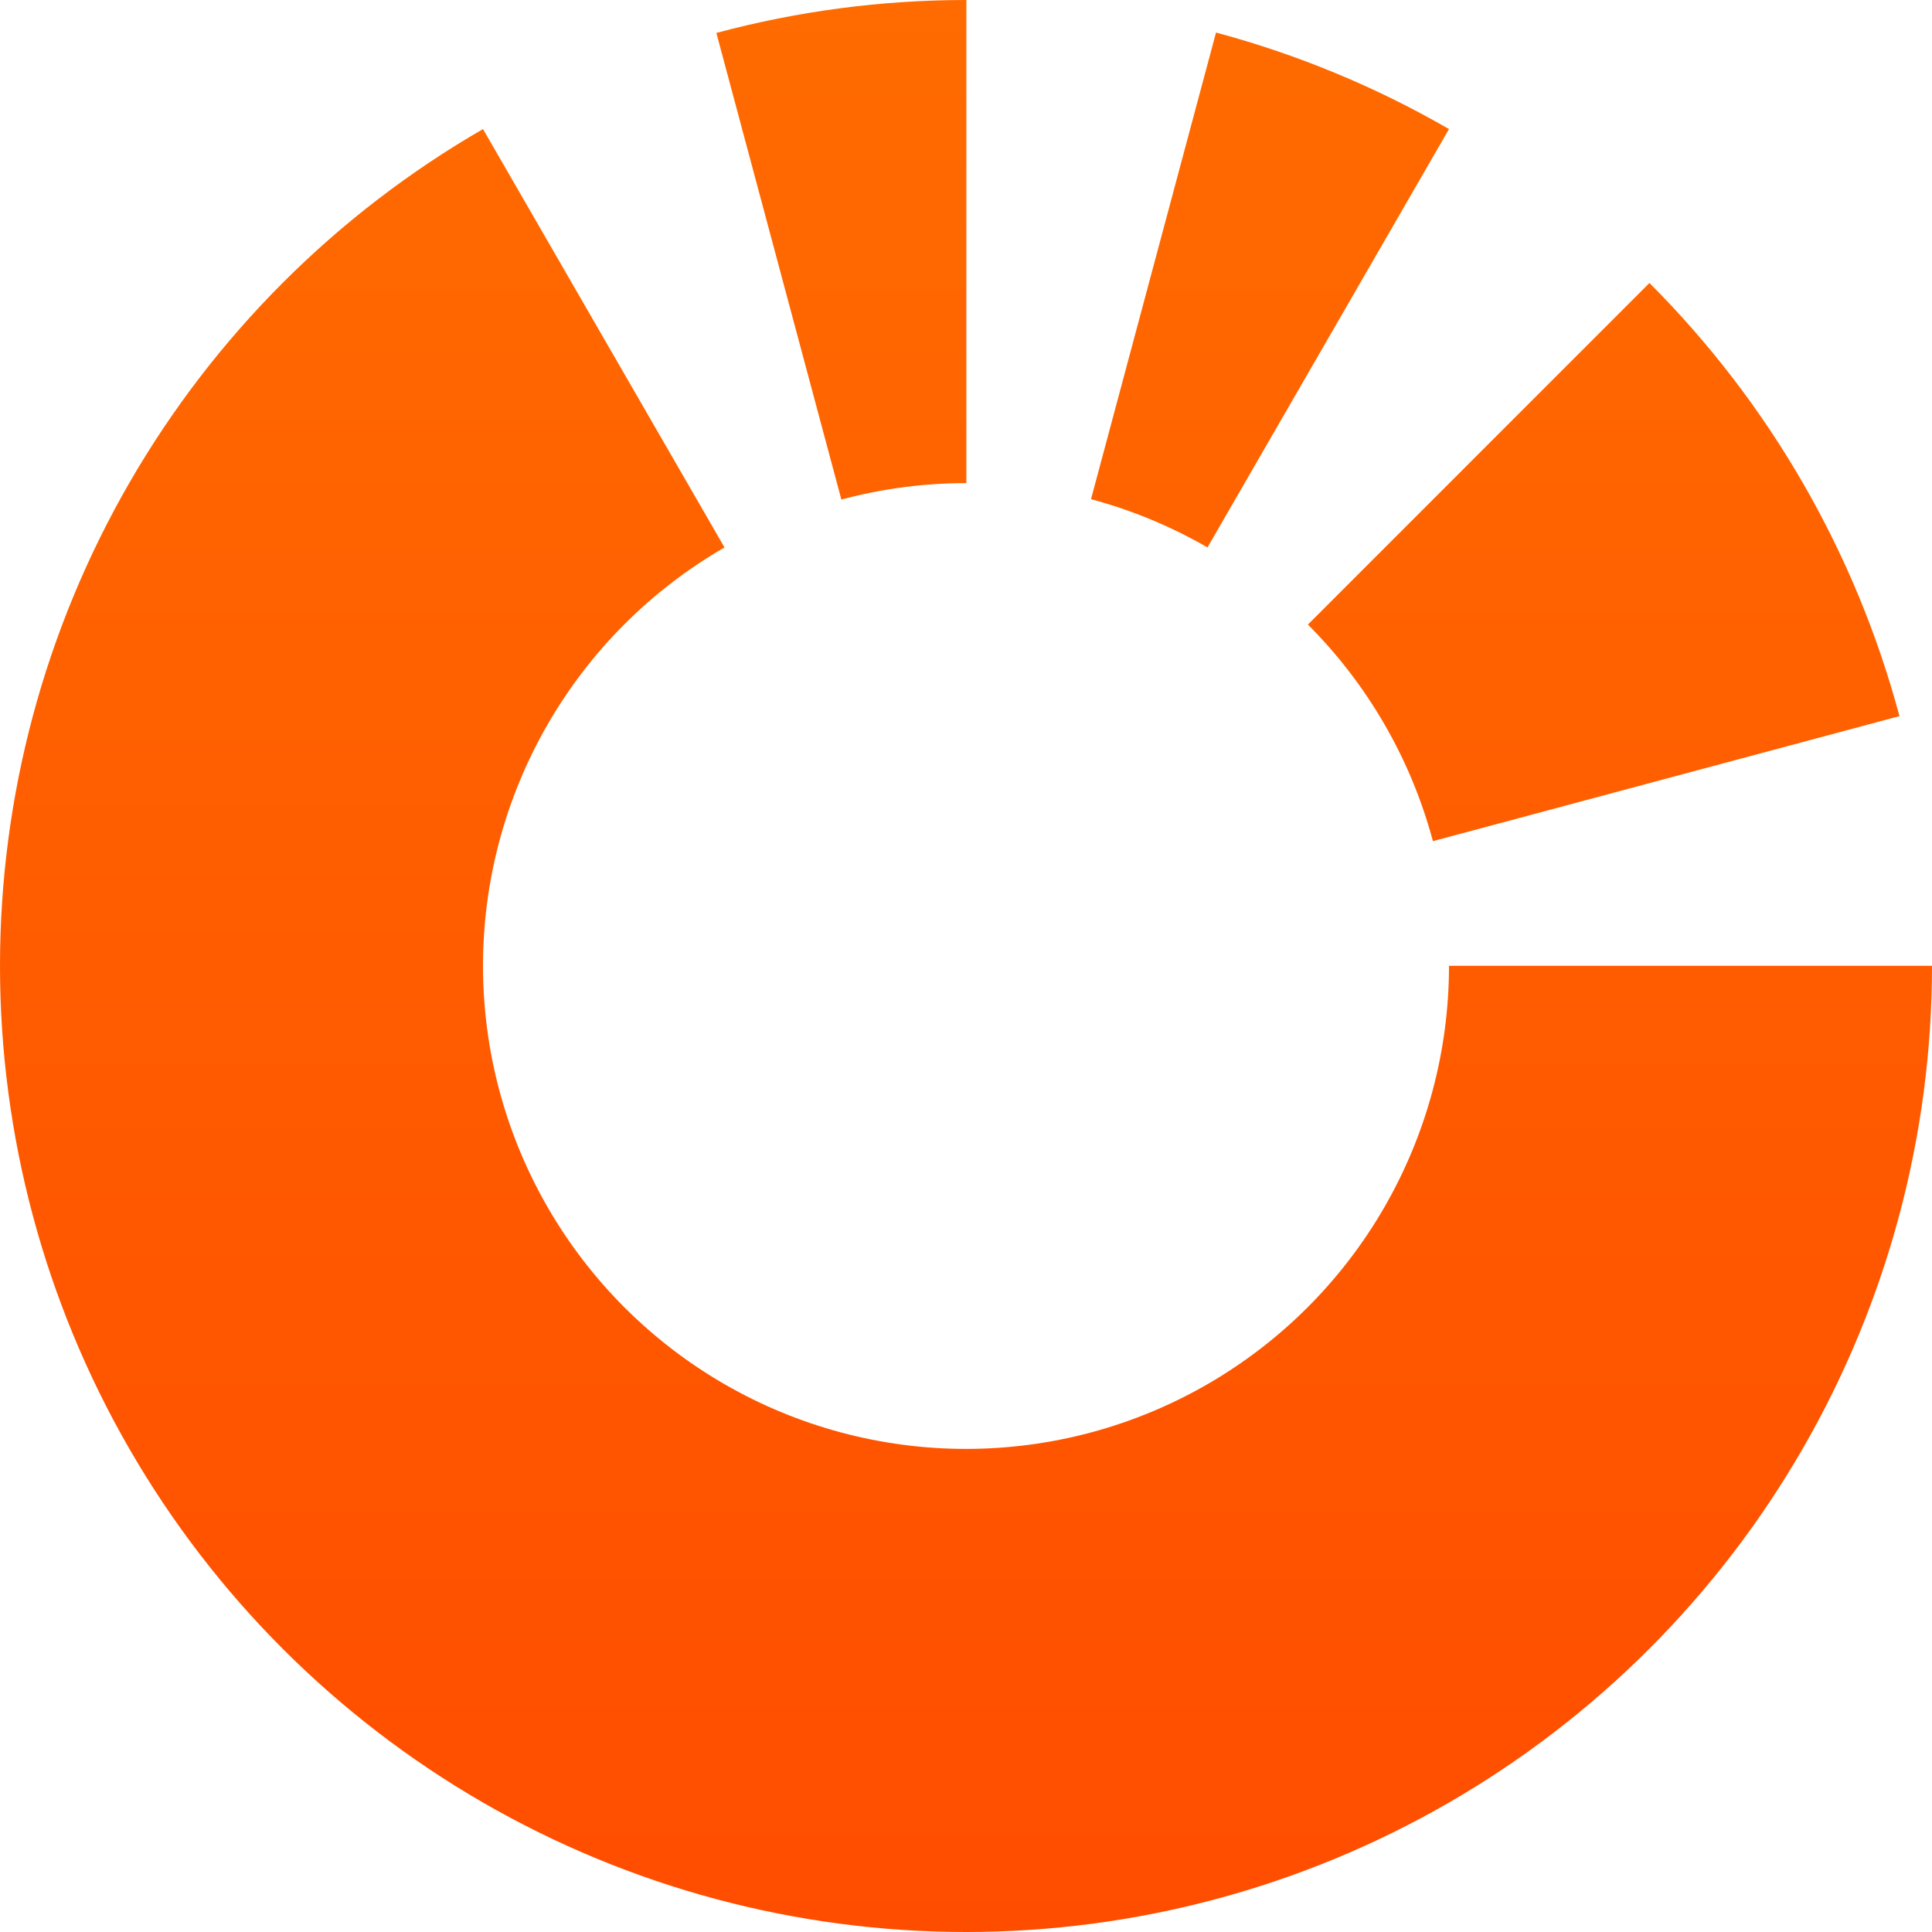
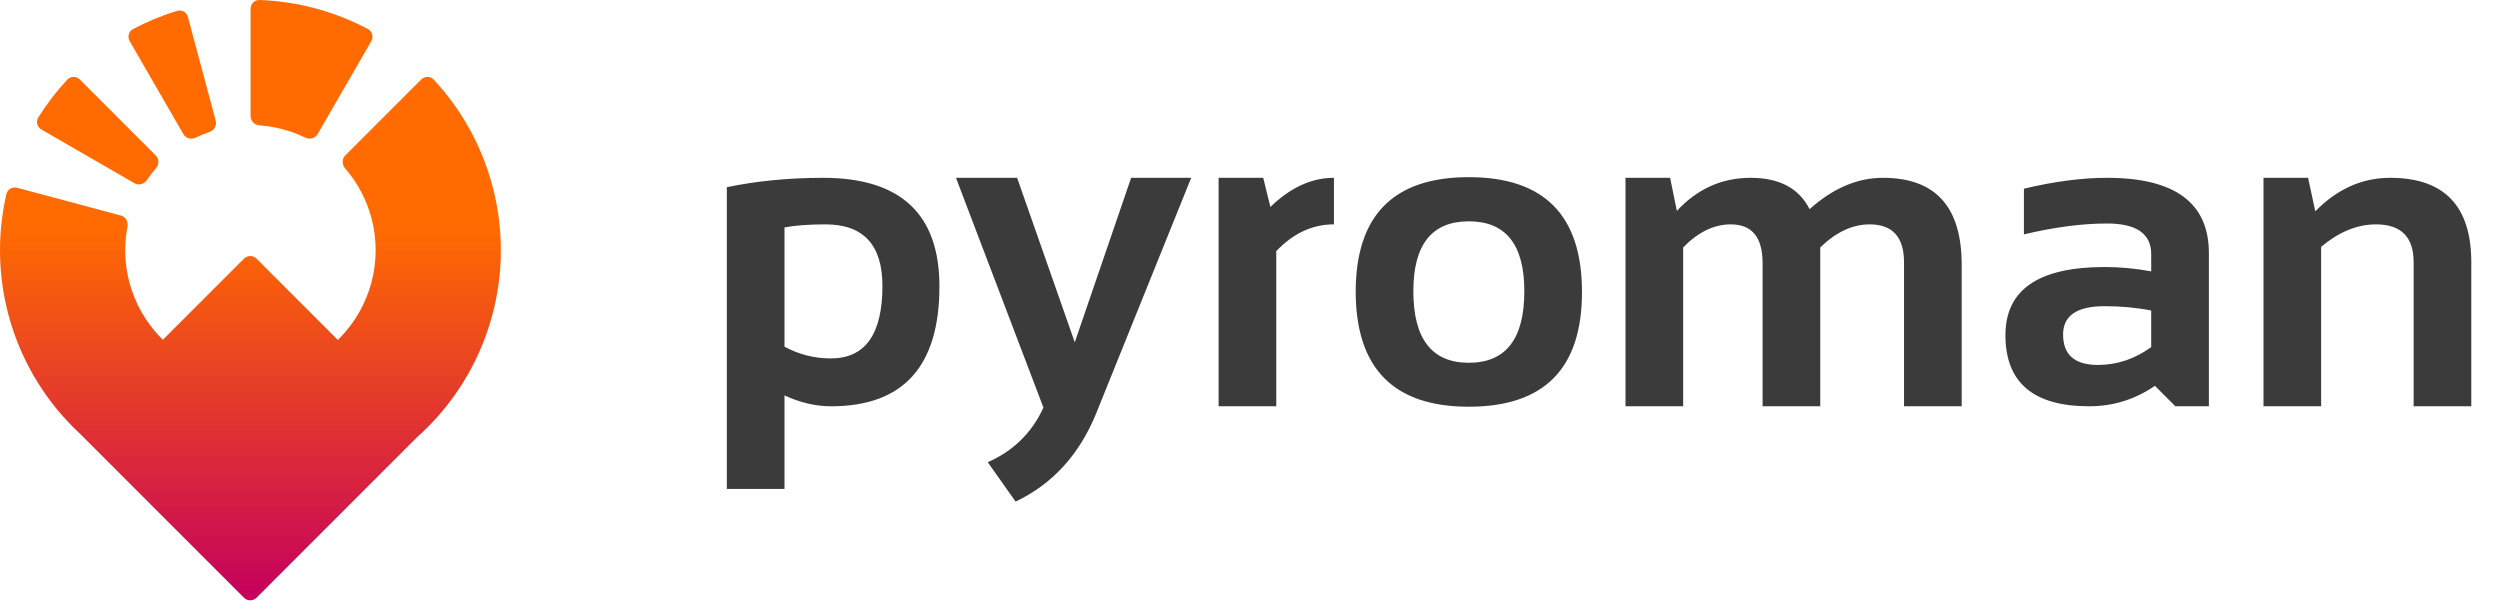
- <svg xmlns="http://www.w3.org/2000/svg" width="512" height="512" viewBox="0 0 512 512" fill="none">
-   <path fill-rule="evenodd" clip-rule="evenodd" d="M189.842 8.725C211.452 2.933 233.727 -4.38122e-06 256.099 0V128.025C244.913 128.025 233.775 129.491 222.971 132.387L189.842 8.725ZM384 34.205C364.625 23.017 343.868 14.417 322.258 8.625L289.129 132.288C299.934 135.183 310.313 139.483 320 145.077L384 34.205ZM477.703 383.975C500.171 345.051 512 300.897 512 255.951H384C384 278.424 378.086 300.501 366.851 319.963C355.617 339.425 339.458 355.587 320 366.823C300.542 378.06 278.469 383.975 256 383.975C233.531 383.975 211.458 378.06 192 366.823C172.542 355.587 156.383 339.425 145.149 319.963C133.914 300.501 128 278.424 128 255.951C128 233.478 133.914 211.401 145.149 191.939C156.383 172.476 172.542 156.315 192 145.078L128 34.206C89.083 56.679 56.766 89.002 34.297 127.926C11.829 166.851 3.92855e-06 211.005 0 255.951C-3.92855e-06 300.897 11.829 345.051 34.297 383.975C56.766 422.9 89.083 455.223 128 477.696C166.917 500.169 211.063 512 256 512C300.937 512 345.083 500.169 384 477.696C422.917 455.223 455.234 422.9 477.703 383.975ZM503.376 189.779C491.746 146.364 468.894 106.777 437.119 74.995L346.609 165.522C362.497 181.413 373.923 201.207 379.738 222.914L503.376 189.779Z" fill="url(#paint0_linear)" />
+ <svg xmlns="http://www.w3.org/2000/svg" width="561" height="135" viewBox="0 0 561 135" fill="none">
+   <path d="M176.043 77.791C179.266 79.549 182.732 80.427 186.443 80.427C194.158 80.427 198.016 75.008 198.016 64.168C198.016 54.956 193.751 50.349 185.223 50.349C181.544 50.349 178.484 50.577 176.043 51.033V77.791ZM163.104 42C169.907 40.6 177.101 39.9 184.686 39.9C202.101 39.9 210.809 48.022 210.809 64.265C210.809 82.202 202.703 91.17 186.492 91.17C183.042 91.17 179.559 90.356 176.043 88.728V109.724H163.104V42ZM214.52 39.9H228.24L241.18 76.814L253.826 39.9H267.303L246.014 92.683C242.238 101.993 236.199 108.618 227.898 112.556L221.648 103.719C227.378 101.212 231.544 97.127 234.148 91.463L214.52 39.9ZM273.455 91.17V39.9H283.465L285.076 46.443C289.568 42.081 294.321 39.9 299.334 39.9V50.349C294.516 50.349 290.203 52.351 286.395 56.355V91.17H273.455ZM317.156 65.34C317.156 76.049 321.307 81.404 329.607 81.404C337.908 81.404 342.059 76.049 342.059 65.34C342.059 54.89 337.908 49.666 329.607 49.666C321.307 49.666 317.156 54.89 317.156 65.34ZM304.217 65.535C304.217 48.347 312.68 39.754 329.607 39.754C346.535 39.754 354.998 48.347 354.998 65.535C354.998 82.69 346.535 91.267 329.607 91.267C312.745 91.267 304.282 82.69 304.217 65.535ZM364.764 91.17V39.9H374.773L376.287 47.322C380.877 42.374 386.395 39.9 392.84 39.9C399.285 39.9 403.696 42.244 406.072 46.931C411.313 42.244 416.798 39.9 422.527 39.9C434.311 39.9 440.203 46.394 440.203 59.383V91.17H427.264V58.894C427.264 53.198 424.692 50.349 419.549 50.349C415.708 50.349 412.013 52.075 408.465 55.525V91.17H395.525V59.041C395.525 53.246 393.149 50.349 388.396 50.349C384.62 50.349 381.056 52.075 377.703 55.525V91.17H364.764ZM450.018 75.203C450.018 65.014 457.439 59.92 472.283 59.92C475.766 59.92 479.249 60.245 482.732 60.896V57.039C482.732 52.449 479.428 50.154 472.82 50.154C467.221 50.154 461.004 50.968 454.168 52.596V42.342C461.004 40.714 467.221 39.9 472.82 39.9C488.055 39.9 495.672 45.532 495.672 56.795V91.17H488.152L483.562 86.58C479.103 89.64 474.188 91.17 468.816 91.17C456.284 91.17 450.018 85.847 450.018 75.203ZM482.732 69.685C479.477 69.034 475.994 68.709 472.283 68.709C466.066 68.709 462.957 70.825 462.957 75.056C462.957 79.614 465.561 81.892 470.77 81.892C475.066 81.892 479.054 80.558 482.732 77.888V69.685ZM507.928 91.17V39.9H517.938L519.549 47.42C524.464 42.407 530.063 39.9 536.346 39.9C548.488 39.9 554.559 46.215 554.559 58.846V91.17H541.619V58.846C541.619 53.181 538.803 50.349 533.172 50.349C528.973 50.349 524.871 52.026 520.867 55.379V91.17H507.928Z" fill="#3B3B3B" />
+   <path fill-rule="evenodd" clip-rule="evenodd" d="M56.227 1.966C56.227 0.861 57.123 -0.038 58.227 0.001C66.732 0.304 75.058 2.535 82.575 6.526C83.551 7.043 83.877 8.27 83.325 9.227L71.276 30.096C70.724 31.053 69.503 31.373 68.51 30.891C65.289 29.325 61.798 28.39 58.225 28.135C57.123 28.056 56.227 27.168 56.227 26.064L56.227 1.966ZM29.098 9.227C28.546 8.27 28.872 7.043 29.847 6.526C33.004 4.85 36.313 3.479 39.729 2.432C40.785 2.109 41.883 2.745 42.169 3.812L48.406 27.089C48.692 28.156 48.056 29.246 47.012 29.607C45.954 29.973 44.919 30.401 43.913 30.891C42.92 31.373 41.699 31.053 41.147 30.096L29.098 9.227ZM94.519 17.84C95.3 17.058 96.569 17.056 97.322 17.864C103.576 24.58 108.097 32.734 110.478 41.617C113.031 51.146 113.031 61.178 110.478 70.707C107.925 80.235 102.908 88.924 95.933 95.899C95.156 96.676 94.358 97.428 93.539 98.156L57.569 134.126C56.788 134.907 55.522 134.907 54.741 134.126L18.115 97.5C18.085 97.47 18.056 97.439 18.028 97.408C17.496 96.915 16.973 96.412 16.459 95.899C9.484 88.924 4.468 80.235 1.915 70.707C-0.466 61.823 -0.627 52.501 1.432 43.558C1.679 42.482 2.78 41.849 3.847 42.135L27.124 48.372C28.191 48.658 28.816 49.754 28.607 50.838C27.802 55.008 27.952 59.316 29.055 63.434C30.332 68.199 32.84 72.543 36.328 76.03C36.399 76.102 36.471 76.173 36.543 76.243L54.741 58.045C55.522 57.264 56.788 57.264 57.569 58.045L75.808 76.284C75.894 76.2 75.98 76.115 76.065 76.03C79.552 72.543 82.06 68.199 83.337 63.434C84.614 58.67 84.614 53.654 83.337 48.89C82.233 44.771 80.209 40.966 77.427 37.757C76.704 36.922 76.698 35.66 77.479 34.88L94.519 17.84ZM8.59 26.35C8.004 27.286 8.335 28.512 9.292 29.064L30.161 41.113C31.118 41.665 32.335 41.333 32.954 40.418C33.581 39.491 34.263 38.602 34.996 37.757C35.719 36.922 35.725 35.66 34.944 34.879L17.904 17.839C17.123 17.058 15.854 17.056 15.101 17.864C12.666 20.479 10.486 23.321 8.59 26.35Z" fill="url(#paint0_linear)" />
  <defs>
-     <linearGradient id="paint0_linear" x1="256" y1="0" x2="256" y2="512" gradientUnits="userSpaceOnUse">
-       <stop stop-color="#FF6B00" />
-       <stop offset="1" stop-color="#FF4D00" />
+     <linearGradient id="paint0_linear" x1="56.196" y1="0" x2="56.196" y2="134.712" gradientUnits="userSpaceOnUse">
+       <stop offset="0.38" stop-color="#FF6B00" />
+       <stop offset="1" stop-color="#C5005E" />
    </linearGradient>
  </defs>
</svg>
